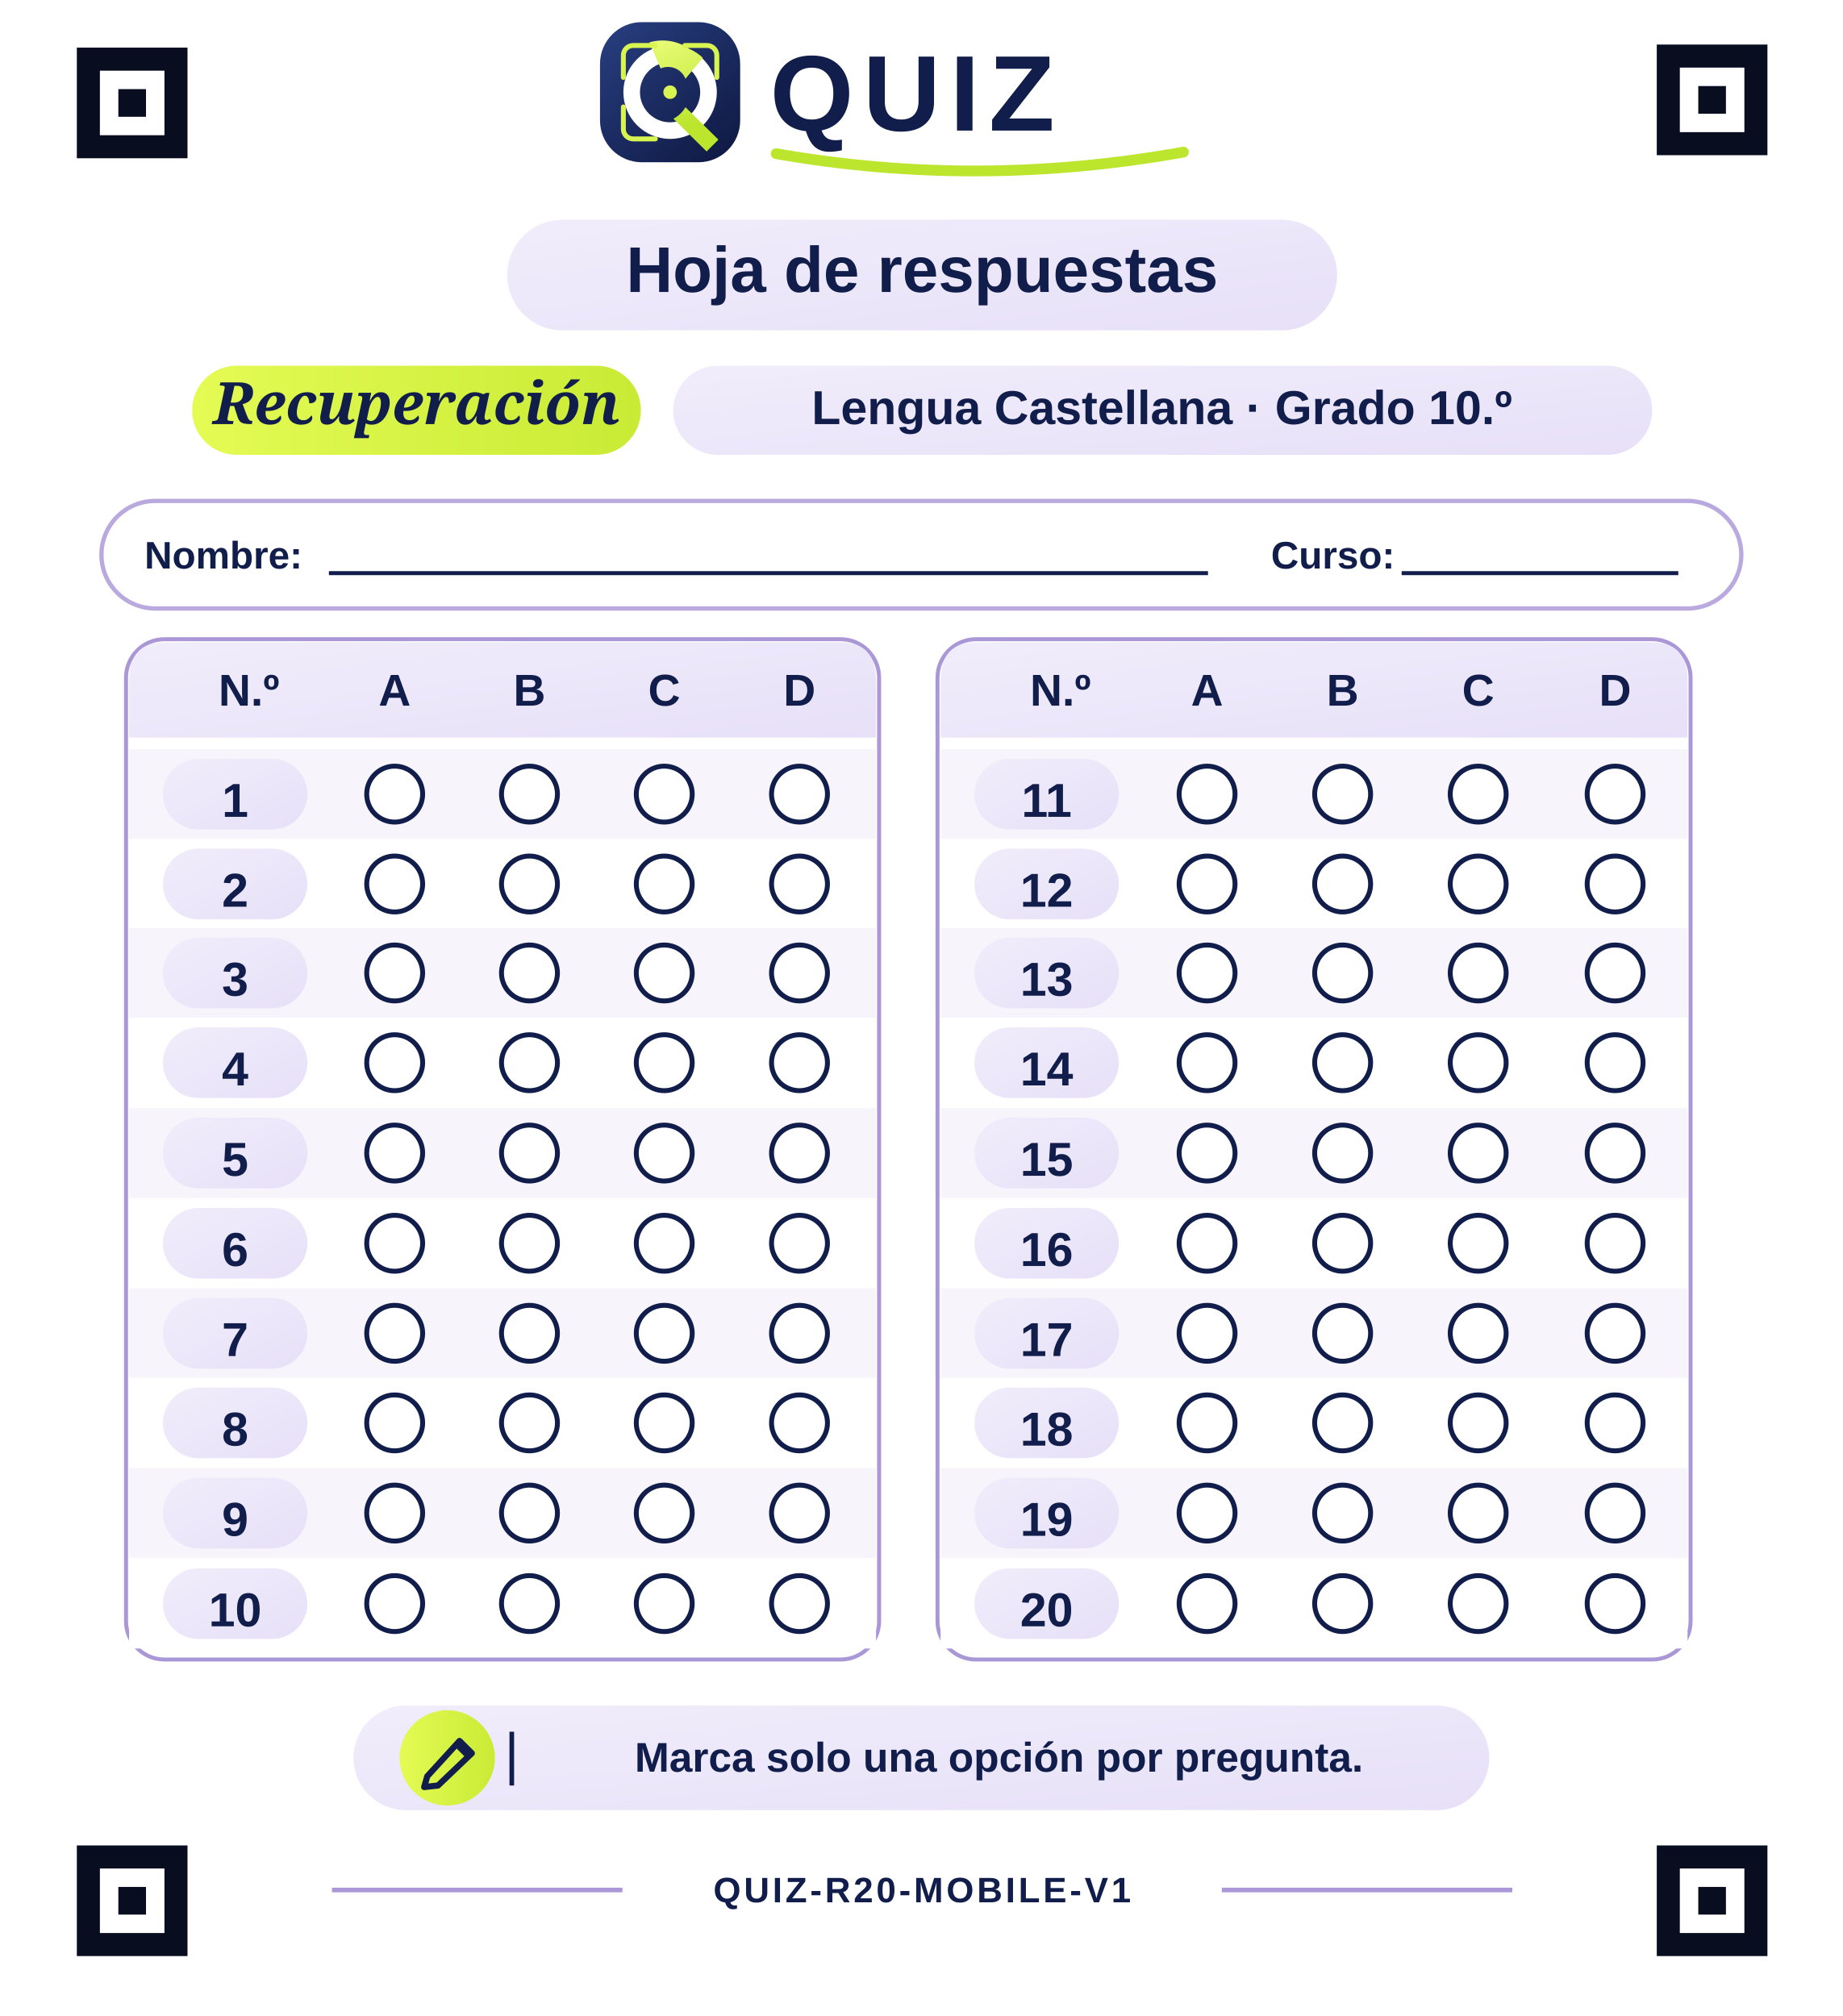
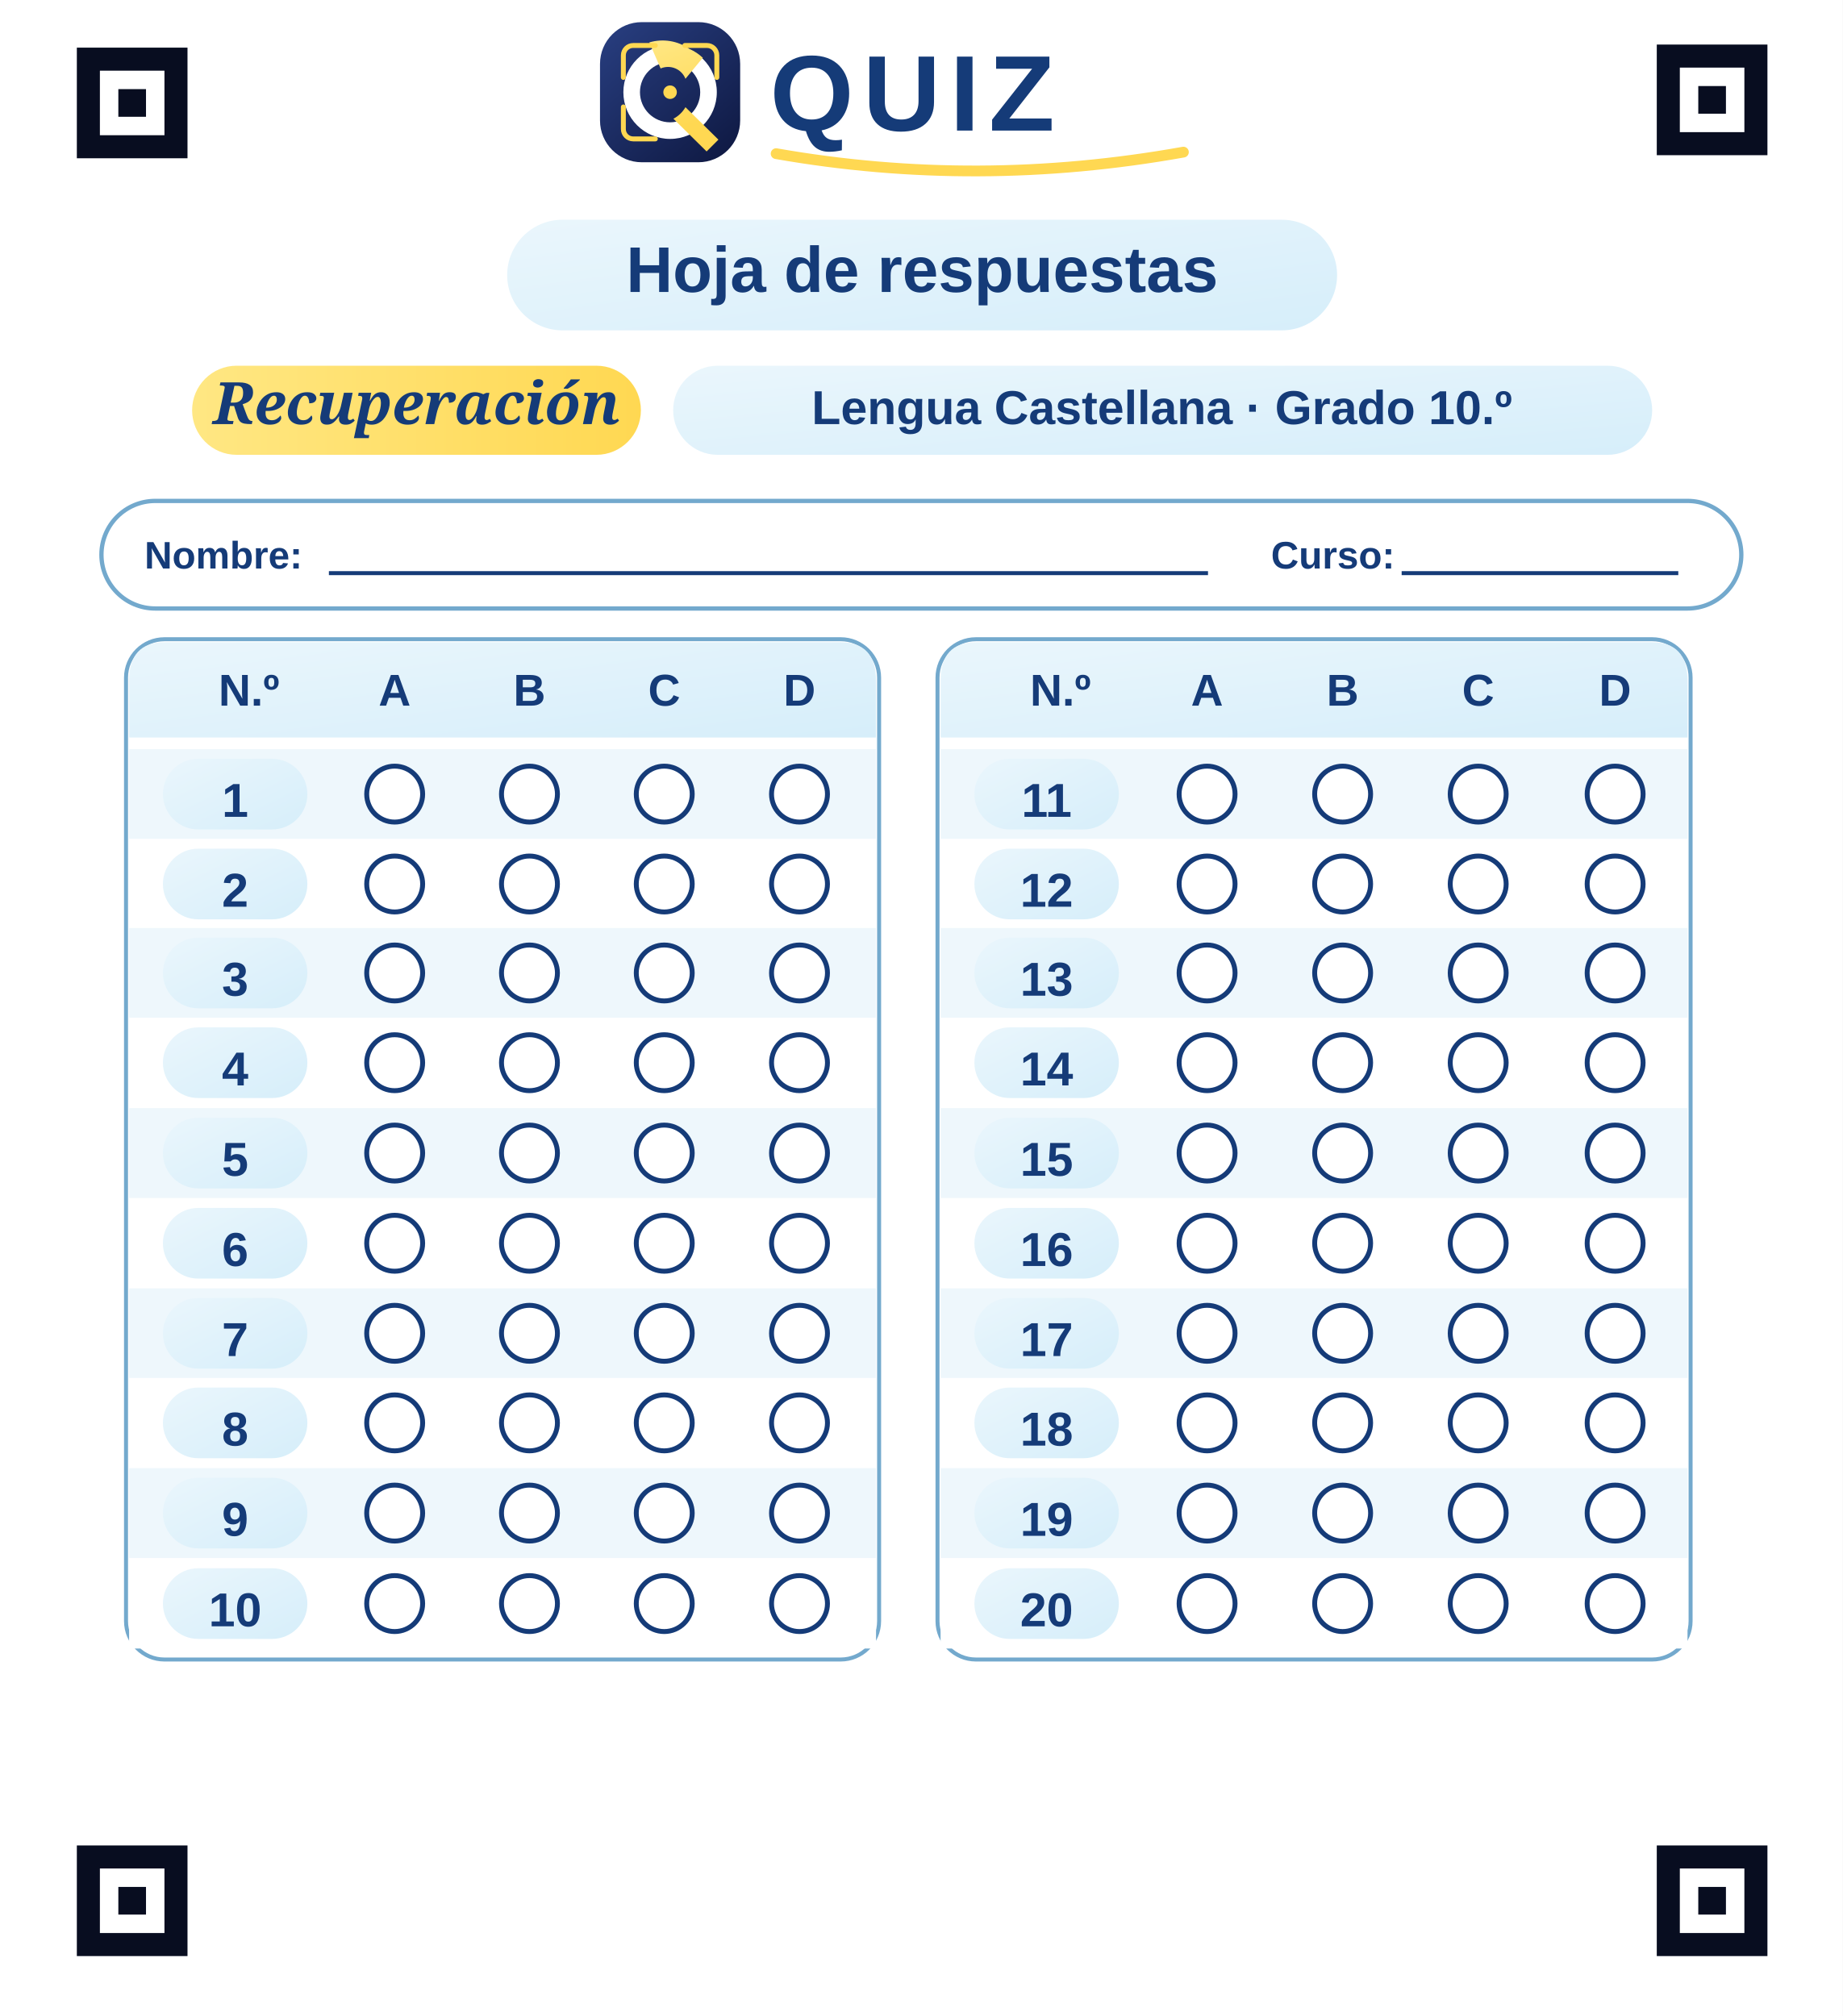
<svg xmlns="http://www.w3.org/2000/svg" width="1199" height="1312" viewBox="0 0 1199 1312" role="img" aria-labelledby="title desc">
  <rect width="1199" height="1312" fill="#ffffff" />
  <defs>
    <linearGradient id="lav" x1="0" y1="0" x2="1" y2="1">
-       <stop stop-color="#f1edfb" />
-       <stop offset="1" stop-color="#e7e0f8" />
+       <stop stop-color="#eaf6fc" />
+       <stop offset="1" stop-color="#d6eefa" />
    </linearGradient>
    <linearGradient id="lime" x1="0" y1="0" x2="1" y2="0">
-       <stop stop-color="#e4fb54" />
-       <stop offset="1" stop-color="#c9eb35" />
+       <stop stop-color="#ffe783" />
+       <stop offset="1" stop-color="#ffd852" />
    </linearGradient>
    <style>
-     .navy{fill:#111d4a} .muted{fill:#5d6578} .title{font-family:Arial,Helvetica,sans-serif;font-weight:800;fill:#111d4a}
-     .small{font-family:Arial,Helvetica,sans-serif;font-weight:600;fill:#111d4a}
-     .qnum{font-family:Arial,Helvetica,sans-serif;font-size:31px;font-weight:800;fill:#111d4a;text-anchor:middle;dominant-baseline:middle}
-     .colhead{font-family:Arial,Helvetica,sans-serif;font-size:29px;font-weight:800;fill:#111d4a;text-anchor:middle;dominant-baseline:middle}
-     .bubble{fill:#fff;stroke:#111d4a;stroke-width:3.2}
+     .navy{fill:#153b78} .muted{fill:#4d6980} .title{font-family:Arial,Helvetica,sans-serif;font-weight:800;fill:#153b78}
+     .small{font-family:Arial,Helvetica,sans-serif;font-weight:600;fill:#153b78}
+     .qnum{font-family:Arial,Helvetica,sans-serif;font-size:31px;font-weight:800;fill:#153b78;text-anchor:middle;dominant-baseline:middle}
+     .colhead{font-family:Arial,Helvetica,sans-serif;font-size:29px;font-weight:800;fill:#153b78;text-anchor:middle;dominant-baseline:middle}
+     .bubble{fill:#fff;stroke:#153b78;stroke-width:3.2}
+     rect[fill="#f7f4fc"]{fill:#eef7fc}
+     rect[stroke="#aa97d7"],rect[stroke="#b9a9df"]{stroke:#73a9cd}
+     line[stroke="#111d4a"],path[stroke="#111d4a"]{stroke:#153b78}
+     text[fill="#111d4a"]{fill:#153b78}
+     path[stroke="#BCE52E"],path[stroke="#D8F451"]{stroke:#ffd852}
+     circle[fill="#D8F451"]{fill:#ffd852}
  </style>
  </defs>
  <g>
    <rect x="50" y="31" width="72" height="72" fill="#080d20" />
    <rect x="65" y="46" width="42" height="42" fill="#fff" />
    <rect x="77" y="58" width="18" height="18" fill="#080d20" />
  </g>
  <g>
    <rect x="1078" y="29" width="72" height="72" fill="#080d20" />
    <rect x="1093" y="44" width="42" height="42" fill="#fff" />
    <rect x="1105" y="56" width="18" height="18" fill="#080d20" />
  </g>
  <g>
    <rect x="50" y="1201" width="72" height="72" fill="#080d20" />
    <rect x="65" y="1216" width="42" height="42" fill="#fff" />
    <rect x="77" y="1228" width="18" height="18" fill="#080d20" />
  </g>
  <g>
    <rect x="1078" y="1201" width="72" height="72" fill="#080d20" />
    <rect x="1093" y="1216" width="42" height="42" fill="#fff" />
    <rect x="1105" y="1228" width="18" height="18" fill="#080d20" />
  </g>
  <g transform="translate(388 12)">
    <svg x="0" y="0" width="96" height="96" viewBox="0 0 120 120" aria-label="Logotipo QUIZ">
      <defs>
        <linearGradient id="quizMarkNavy20" x1="18" y1="12" x2="103" y2="110" gradientUnits="userSpaceOnUse">
          <stop stop-color="#263B7B" />
          <stop offset="1" stop-color="#101B46" />
        </linearGradient>
        <linearGradient id="quizMarkLime20" x1="72" y1="10" x2="98" y2="78" gradientUnits="userSpaceOnUse">
-           <stop stop-color="#E8FB76" />
-           <stop offset="1" stop-color="#BCE52E" />
+           <stop stop-color="#ffe783" />
+           <stop offset="1" stop-color="#ffd852" />
        </linearGradient>
      </defs>
      <rect x="3" y="3" width="114" height="114" rx="34" fill="url(#quizMarkNavy20)" />
      <path d="M60 22c-20.99 0-38 17.01-38 38s17.01 38 38 38 38-17.01 38-38S80.99 22 60 22Zm0 13.5c13.53 0 24.5 10.97 24.5 24.5S73.53 84.5 60 84.5 35.5 73.53 35.5 60 46.47 35.5 60 35.5Z" fill="#fff" />
      <path d="M75.7 24.8a38 38 0 0 1 10.9 7.2L72.5 49.1a15.2 15.2 0 0 0-20.2-8.4l-9.2-21.2a38 38 0 0 1 32.6 5.3Z" fill="url(#quizMarkLime20)" />
      <path d="m72.5 72.2 26.8 26.4-9.6 9.6-27-26.6a24.4 24.4 0 0 0 9.8-9.4Z" fill="url(#quizMarkLime20)" />
      <path d="M22 48V30a8 8 0 0 1 8-8h18M98 48V30a8 8 0 0 0-8-8H72M22 72v18a8 8 0 0 0 8 8h18" fill="none" stroke="#D8F451" stroke-width="4" stroke-linecap="round" />
      <circle cx="60" cy="60" r="5.5" fill="#D8F451" />
    </svg>
    <text x="113" y="73" font-family="Arial Black,Arial,Helvetica,sans-serif" font-size="70" font-weight="900" letter-spacing="6" fill="#111d4a">QUIZ</text>
    <path d="M117 88 Q248 111 382 87" fill="none" stroke="#BCE52E" stroke-width="7" stroke-linecap="round" />
  </g>
  <rect x="330" y="143" width="540" height="72" rx="36" fill="url(#lav)" />
  <text x="600" y="190" class="title" font-size="42" text-anchor="middle">Hoja de respuestas</text>
  <rect id="sheetTypePill" x="125" y="238" width="292" height="58" rx="29" fill="url(#lime)" />
  <text id="sheetTypeLabel" x="271" y="276" font-family="Georgia,serif" font-size="38" font-style="italic" font-weight="700" fill="#111d4a" text-anchor="middle">Recuperación</text>
  <rect x="438" y="238" width="637" height="58" rx="29" fill="url(#lav)" />
  <text id="sheetSubjectLine" x="756" y="276" class="small" font-size="31" text-anchor="middle">Lengua Castellana · Grado 10.º</text>
  <rect x="66" y="326" width="1067" height="70" rx="35" fill="#fff" stroke="#b9a9df" stroke-width="2.8" />
  <text x="94" y="370" class="title" font-size="25">Nombre:</text>
  <line x1="214" y1="373" x2="786" y2="373" stroke="#111d4a" stroke-width="2.6" />
  <text x="827" y="370" class="title" font-size="25">Curso:</text>
  <line x1="912" y1="373" x2="1092" y2="373" stroke="#111d4a" stroke-width="2.6" />
  <rect x="82" y="416" width="490" height="664" rx="25" fill="#fff" stroke="#aa97d7" stroke-width="2.6" />
  <path d="M107 418 H547 Q570 418 570 443 V480 H84 V443 Q84 418 107 418Z" fill="url(#lav)" />
  <rect x="610" y="416" width="490" height="664" rx="25" fill="#fff" stroke="#aa97d7" stroke-width="2.6" />
  <path d="M635 418 H1075 Q1098 418 1098 443 V480 H612 V443 Q612 418 635 418Z" fill="url(#lav)" />
  <text x="162" y="451" class="colhead">N.º</text>
  <text x="256.8" y="451" class="colhead">A</text>
  <text x="344.5" y="451" class="colhead">B</text>
  <text x="432.2" y="451" class="colhead">C</text>
  <text x="520.2" y="451" class="colhead">D</text>
  <text x="690" y="451" class="colhead">N.º</text>
  <text x="785.4" y="451" class="colhead">A</text>
  <text x="873.6" y="451" class="colhead">B</text>
  <text x="961.8" y="451" class="colhead">C</text>
  <text x="1050.9" y="451" class="colhead">D</text>
  <rect x="84" y="487.55" width="486" height="58.5" fill="#f7f4fc" />
  <rect x="106" y="493.8" width="94" height="46" rx="23" fill="url(#lav)" />
  <text x="153" y="517.8" dy="5" class="qnum">1</text>
  <circle cx="256.8" cy="516.8" r="18.2" class="bubble" />
  <circle cx="344.5" cy="516.8" r="18.2" class="bubble" />
  <circle cx="432.2" cy="516.8" r="18.2" class="bubble" />
  <circle cx="520.2" cy="516.8" r="18.2" class="bubble" />
  <rect x="84" y="546.05" width="486" height="58.5" fill="#ffffff" />
  <rect x="106" y="552.3" width="94" height="46" rx="23" fill="url(#lav)" />
  <text x="153" y="576.3" dy="5" class="qnum">2</text>
  <circle cx="256.8" cy="575.3" r="18.2" class="bubble" />
  <circle cx="344.5" cy="575.3" r="18.2" class="bubble" />
  <circle cx="432.2" cy="575.3" r="18.2" class="bubble" />
  <circle cx="520.2" cy="575.3" r="18.2" class="bubble" />
  <rect x="84" y="603.95" width="486" height="58.5" fill="#f7f4fc" />
  <rect x="106" y="610.2" width="94" height="46" rx="23" fill="url(#lav)" />
  <text x="153" y="634.2" dy="5" class="qnum">3</text>
  <circle cx="256.8" cy="633.2" r="18.2" class="bubble" />
  <circle cx="344.5" cy="633.2" r="18.2" class="bubble" />
  <circle cx="432.2" cy="633.2" r="18.2" class="bubble" />
  <circle cx="520.2" cy="633.2" r="18.2" class="bubble" />
  <rect x="84" y="662.35" width="486" height="58.5" fill="#ffffff" />
  <rect x="106" y="668.6" width="94" height="46" rx="23" fill="url(#lav)" />
  <text x="153" y="692.6" dy="5" class="qnum">4</text>
  <circle cx="256.8" cy="691.6" r="18.2" class="bubble" />
  <circle cx="344.5" cy="691.6" r="18.2" class="bubble" />
  <circle cx="432.2" cy="691.6" r="18.2" class="bubble" />
  <circle cx="520.2" cy="691.6" r="18.2" class="bubble" />
  <rect x="84" y="721.15" width="486" height="58.5" fill="#f7f4fc" />
  <rect x="106" y="727.4" width="94" height="46" rx="23" fill="url(#lav)" />
  <text x="153" y="751.4" dy="5" class="qnum">5</text>
  <circle cx="256.8" cy="750.4" r="18.2" class="bubble" />
  <circle cx="344.5" cy="750.4" r="18.2" class="bubble" />
  <circle cx="432.2" cy="750.4" r="18.2" class="bubble" />
  <circle cx="520.2" cy="750.4" r="18.2" class="bubble" />
  <rect x="84" y="779.85" width="486" height="58.5" fill="#ffffff" />
  <rect x="106" y="786.1" width="94" height="46" rx="23" fill="url(#lav)" />
  <text x="153" y="810.1" dy="5" class="qnum">6</text>
  <circle cx="256.8" cy="809.1" r="18.2" class="bubble" />
  <circle cx="344.5" cy="809.1" r="18.2" class="bubble" />
  <circle cx="432.2" cy="809.1" r="18.2" class="bubble" />
  <circle cx="520.2" cy="809.1" r="18.2" class="bubble" />
  <rect x="84" y="838.45" width="486" height="58.5" fill="#f7f4fc" />
  <rect x="106" y="844.7" width="94" height="46" rx="23" fill="url(#lav)" />
  <text x="153" y="868.7" dy="5" class="qnum">7</text>
  <circle cx="256.8" cy="867.7" r="18.2" class="bubble" />
  <circle cx="344.5" cy="867.7" r="18.2" class="bubble" />
  <circle cx="432.2" cy="867.7" r="18.2" class="bubble" />
  <circle cx="520.2" cy="867.7" r="18.2" class="bubble" />
  <rect x="84" y="896.75" width="486" height="58.5" fill="#ffffff" />
  <rect x="106" y="903.0" width="94" height="46" rx="23" fill="url(#lav)" />
  <text x="153" y="927.0" dy="5" class="qnum">8</text>
  <circle cx="256.8" cy="926.0" r="18.2" class="bubble" />
  <circle cx="344.5" cy="926.0" r="18.2" class="bubble" />
  <circle cx="432.2" cy="926.0" r="18.2" class="bubble" />
  <circle cx="520.2" cy="926.0" r="18.2" class="bubble" />
  <rect x="84" y="955.45" width="486" height="58.5" fill="#f7f4fc" />
  <rect x="106" y="961.7" width="94" height="46" rx="23" fill="url(#lav)" />
  <text x="153" y="985.7" dy="5" class="qnum">9</text>
  <circle cx="256.8" cy="984.7" r="18.2" class="bubble" />
  <circle cx="344.5" cy="984.7" r="18.2" class="bubble" />
  <circle cx="432.2" cy="984.7" r="18.2" class="bubble" />
  <circle cx="520.2" cy="984.7" r="18.2" class="bubble" />
  <rect x="84" y="1014.35" width="486" height="58.5" fill="#ffffff" />
  <rect x="106" y="1020.6" width="94" height="46" rx="23" fill="url(#lav)" />
  <text x="153" y="1044.6" dy="5" class="qnum">10</text>
  <circle cx="256.8" cy="1043.6" r="18.2" class="bubble" />
  <circle cx="344.5" cy="1043.6" r="18.2" class="bubble" />
  <circle cx="432.2" cy="1043.6" r="18.2" class="bubble" />
  <circle cx="520.2" cy="1043.6" r="18.2" class="bubble" />
  <rect x="612" y="487.55" width="486" height="58.5" fill="#f7f4fc" />
  <rect x="634" y="493.8" width="94" height="46" rx="23" fill="url(#lav)" />
  <text x="681" y="517.8" dy="5" class="qnum">11</text>
  <circle cx="785.4" cy="516.8" r="18.2" class="bubble" />
  <circle cx="873.6" cy="516.8" r="18.2" class="bubble" />
  <circle cx="961.8" cy="516.8" r="18.2" class="bubble" />
  <circle cx="1050.9" cy="516.8" r="18.2" class="bubble" />
  <rect x="612" y="546.05" width="486" height="58.5" fill="#ffffff" />
  <rect x="634" y="552.3" width="94" height="46" rx="23" fill="url(#lav)" />
  <text x="681" y="576.3" dy="5" class="qnum">12</text>
  <circle cx="785.4" cy="575.3" r="18.2" class="bubble" />
  <circle cx="873.6" cy="575.3" r="18.2" class="bubble" />
  <circle cx="961.8" cy="575.3" r="18.2" class="bubble" />
  <circle cx="1050.9" cy="575.3" r="18.2" class="bubble" />
  <rect x="612" y="603.95" width="486" height="58.5" fill="#f7f4fc" />
  <rect x="634" y="610.2" width="94" height="46" rx="23" fill="url(#lav)" />
  <text x="681" y="634.2" dy="5" class="qnum">13</text>
  <circle cx="785.4" cy="633.2" r="18.2" class="bubble" />
  <circle cx="873.6" cy="633.2" r="18.2" class="bubble" />
  <circle cx="961.8" cy="633.2" r="18.2" class="bubble" />
  <circle cx="1050.9" cy="633.2" r="18.2" class="bubble" />
  <rect x="612" y="662.35" width="486" height="58.5" fill="#ffffff" />
  <rect x="634" y="668.6" width="94" height="46" rx="23" fill="url(#lav)" />
  <text x="681" y="692.6" dy="5" class="qnum">14</text>
  <circle cx="785.4" cy="691.6" r="18.2" class="bubble" />
  <circle cx="873.6" cy="691.6" r="18.2" class="bubble" />
  <circle cx="961.8" cy="691.6" r="18.2" class="bubble" />
  <circle cx="1050.9" cy="691.6" r="18.2" class="bubble" />
  <rect x="612" y="721.15" width="486" height="58.5" fill="#f7f4fc" />
  <rect x="634" y="727.4" width="94" height="46" rx="23" fill="url(#lav)" />
  <text x="681" y="751.4" dy="5" class="qnum">15</text>
  <circle cx="785.4" cy="750.4" r="18.2" class="bubble" />
  <circle cx="873.6" cy="750.4" r="18.2" class="bubble" />
  <circle cx="961.8" cy="750.4" r="18.2" class="bubble" />
  <circle cx="1050.9" cy="750.4" r="18.2" class="bubble" />
  <rect x="612" y="779.85" width="486" height="58.5" fill="#ffffff" />
  <rect x="634" y="786.1" width="94" height="46" rx="23" fill="url(#lav)" />
  <text x="681" y="810.1" dy="5" class="qnum">16</text>
  <circle cx="785.4" cy="809.1" r="18.2" class="bubble" />
  <circle cx="873.6" cy="809.1" r="18.2" class="bubble" />
  <circle cx="961.8" cy="809.1" r="18.2" class="bubble" />
  <circle cx="1050.9" cy="809.1" r="18.2" class="bubble" />
  <rect x="612" y="838.45" width="486" height="58.5" fill="#f7f4fc" />
  <rect x="634" y="844.7" width="94" height="46" rx="23" fill="url(#lav)" />
  <text x="681" y="868.7" dy="5" class="qnum">17</text>
  <circle cx="785.4" cy="867.7" r="18.2" class="bubble" />
  <circle cx="873.6" cy="867.7" r="18.2" class="bubble" />
  <circle cx="961.8" cy="867.7" r="18.2" class="bubble" />
  <circle cx="1050.9" cy="867.7" r="18.2" class="bubble" />
  <rect x="612" y="896.75" width="486" height="58.5" fill="#ffffff" />
  <rect x="634" y="903.0" width="94" height="46" rx="23" fill="url(#lav)" />
  <text x="681" y="927.0" dy="5" class="qnum">18</text>
  <circle cx="785.4" cy="926.0" r="18.2" class="bubble" />
  <circle cx="873.6" cy="926.0" r="18.2" class="bubble" />
  <circle cx="961.8" cy="926.0" r="18.2" class="bubble" />
  <circle cx="1050.9" cy="926.0" r="18.2" class="bubble" />
  <rect x="612" y="955.45" width="486" height="58.5" fill="#f7f4fc" />
  <rect x="634" y="961.7" width="94" height="46" rx="23" fill="url(#lav)" />
  <text x="681" y="985.7" dy="5" class="qnum">19</text>
  <circle cx="785.4" cy="984.7" r="18.2" class="bubble" />
  <circle cx="873.6" cy="984.7" r="18.2" class="bubble" />
  <circle cx="961.8" cy="984.7" r="18.2" class="bubble" />
  <circle cx="1050.9" cy="984.7" r="18.2" class="bubble" />
  <rect x="612" y="1014.35" width="486" height="58.5" fill="#ffffff" />
  <rect x="634" y="1020.6" width="94" height="46" rx="23" fill="url(#lav)" />
  <text x="681" y="1044.6" dy="5" class="qnum">20</text>
  <circle cx="785.4" cy="1043.6" r="18.2" class="bubble" />
  <circle cx="873.6" cy="1043.6" r="18.2" class="bubble" />
  <circle cx="961.8" cy="1043.6" r="18.2" class="bubble" />
  <circle cx="1050.9" cy="1043.6" r="18.2" class="bubble" />
-   <rect x="230" y="1110" width="739" height="68" rx="34" fill="url(#lav)" />
-   <circle cx="291" cy="1144" r="31" fill="url(#lime)" />
-   <path d="M278 1156 L299 1133 L307 1141 L285 1162 L276 1163Z" fill="none" stroke="#111d4a" stroke-width="4" stroke-linejoin="round" />
-   <path d="M297 1135 L304 1142" stroke="#111d4a" stroke-width="4" />
-   <line x1="333" y1="1127" x2="333" y2="1162" stroke="#111d4a" stroke-width="3" />
-   <text x="650" y="1153" class="title" font-size="27" text-anchor="middle">Marca solo una opción por pregunta.</text>
-   <line x1="216" y1="1230" x2="405" y2="1230" stroke="#aa97d7" stroke-width="3" />
-   <text x="600" y="1238" class="title" font-size="23" text-anchor="middle" letter-spacing="2">QUIZ-R20-MOBILE-V1</text>
-   <line x1="795" y1="1230" x2="984" y2="1230" stroke="#aa97d7" stroke-width="3" />
</svg>
